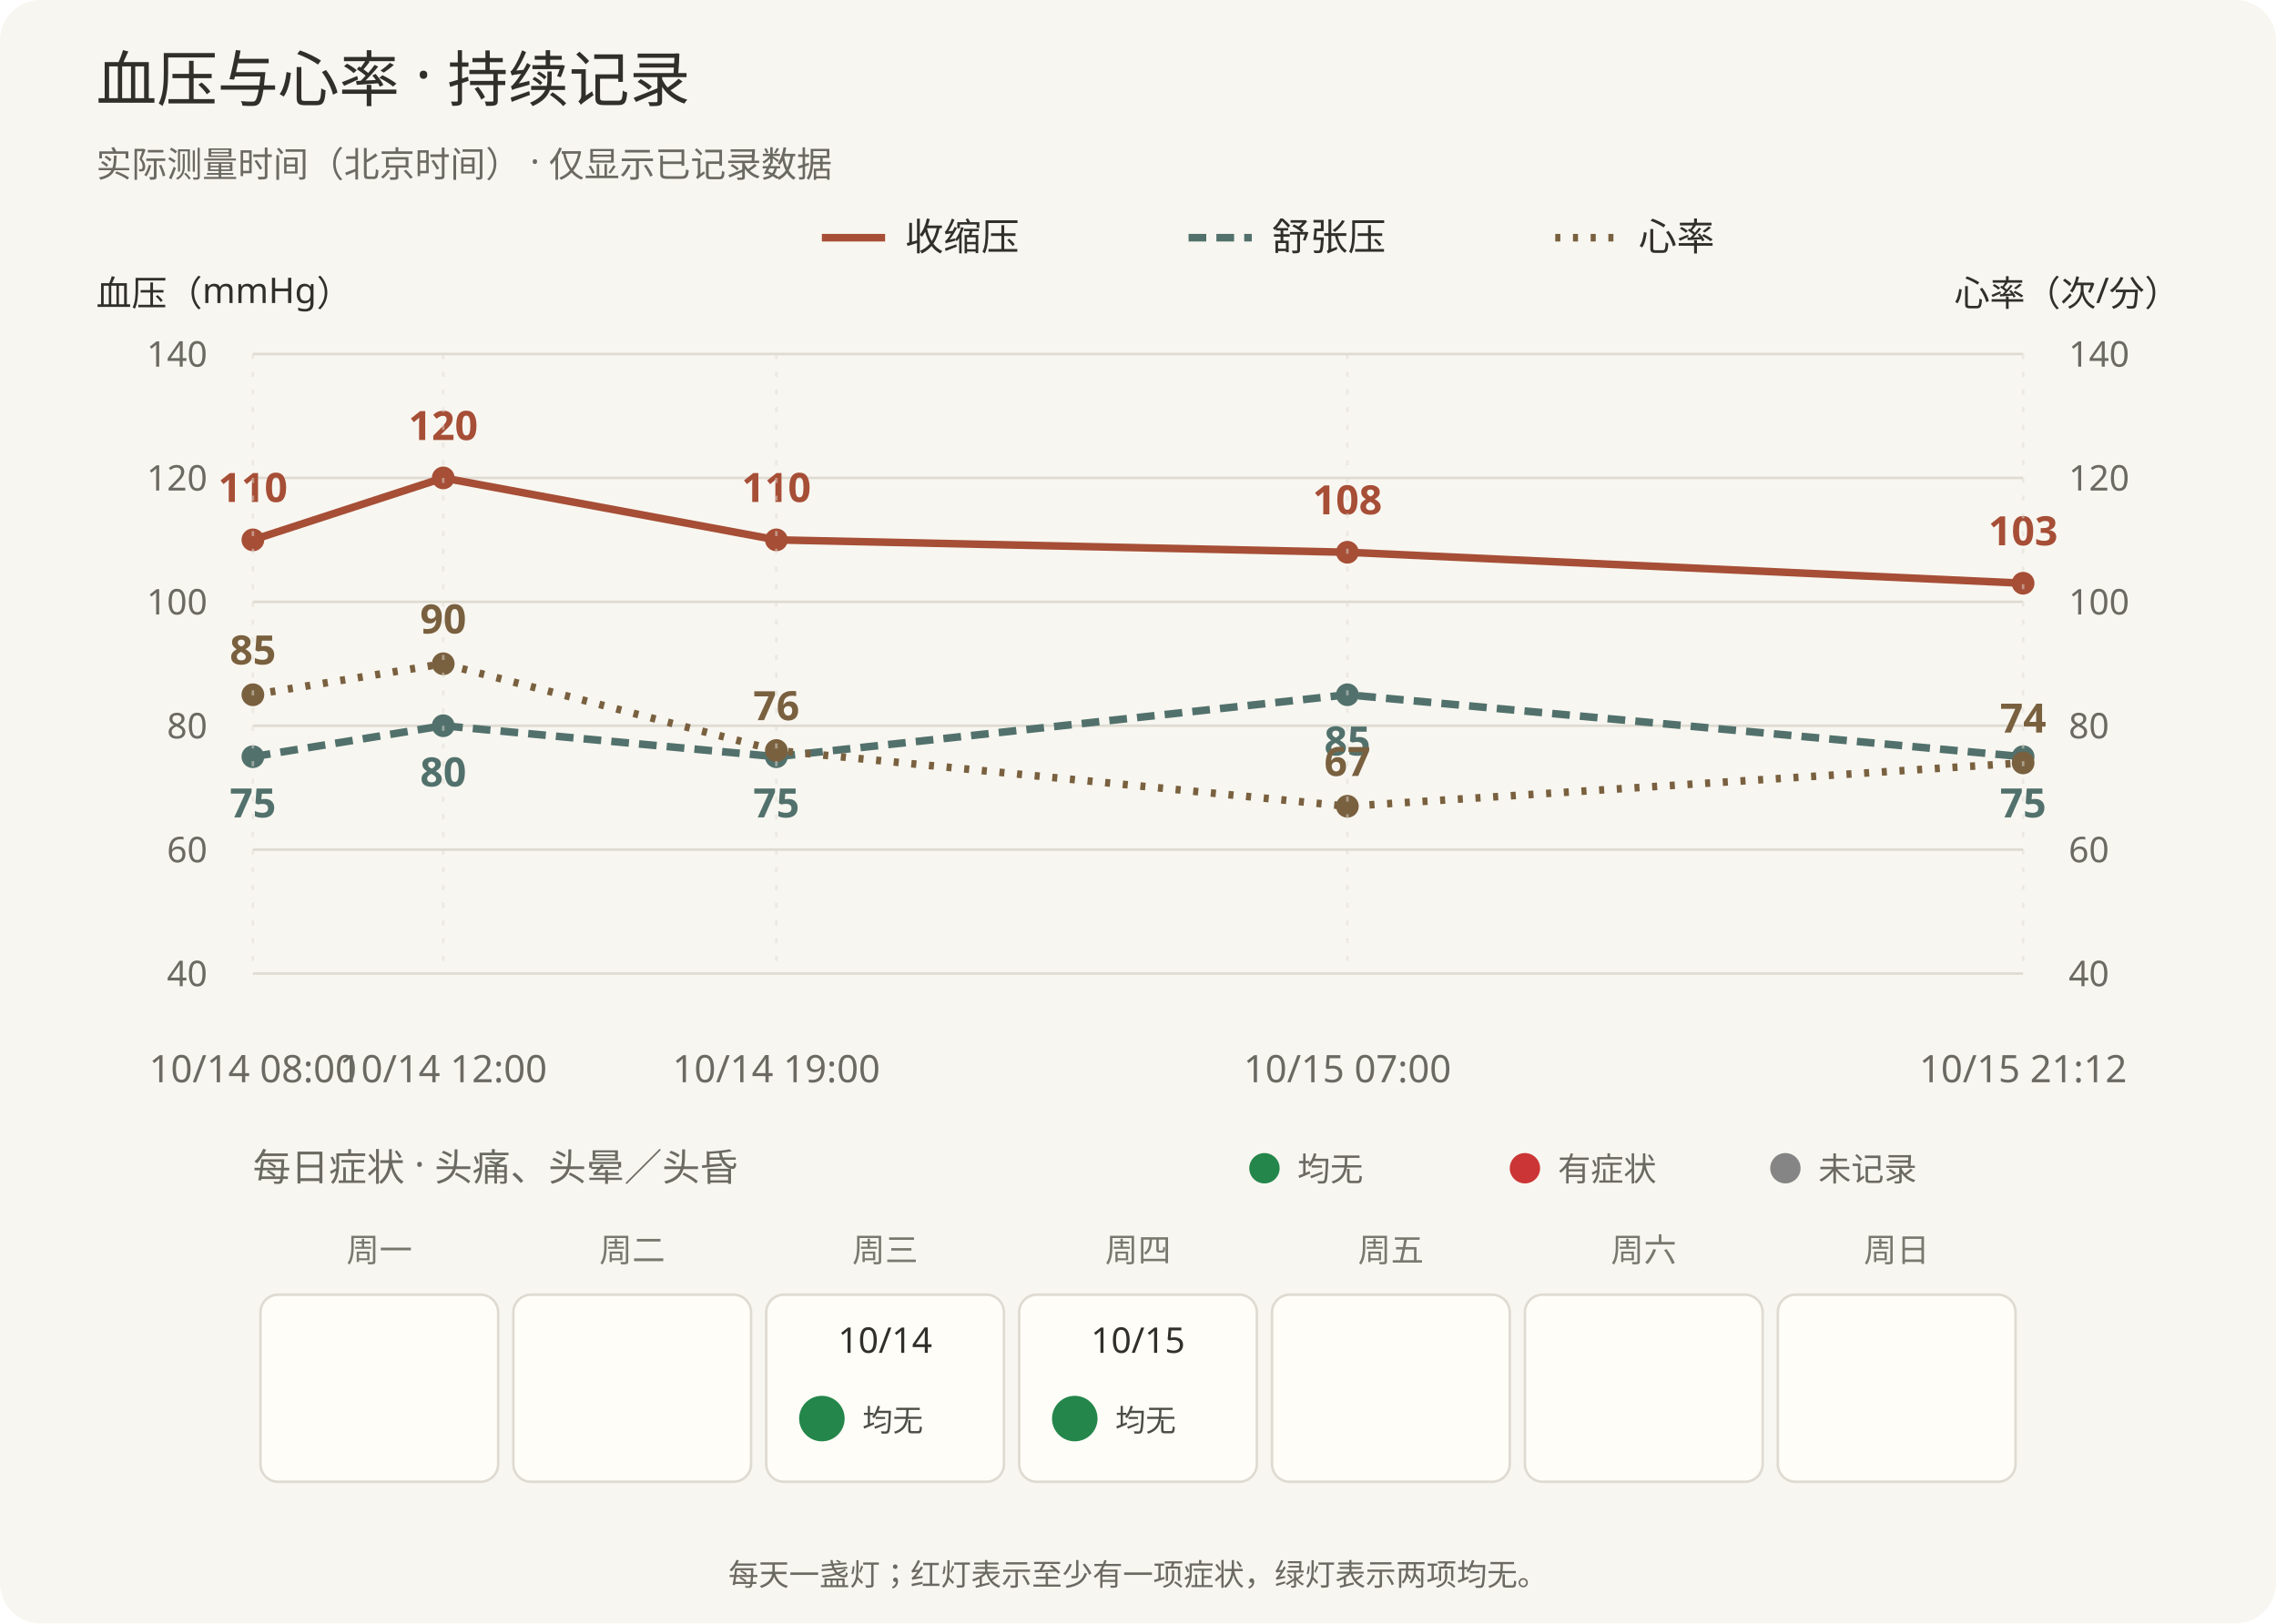
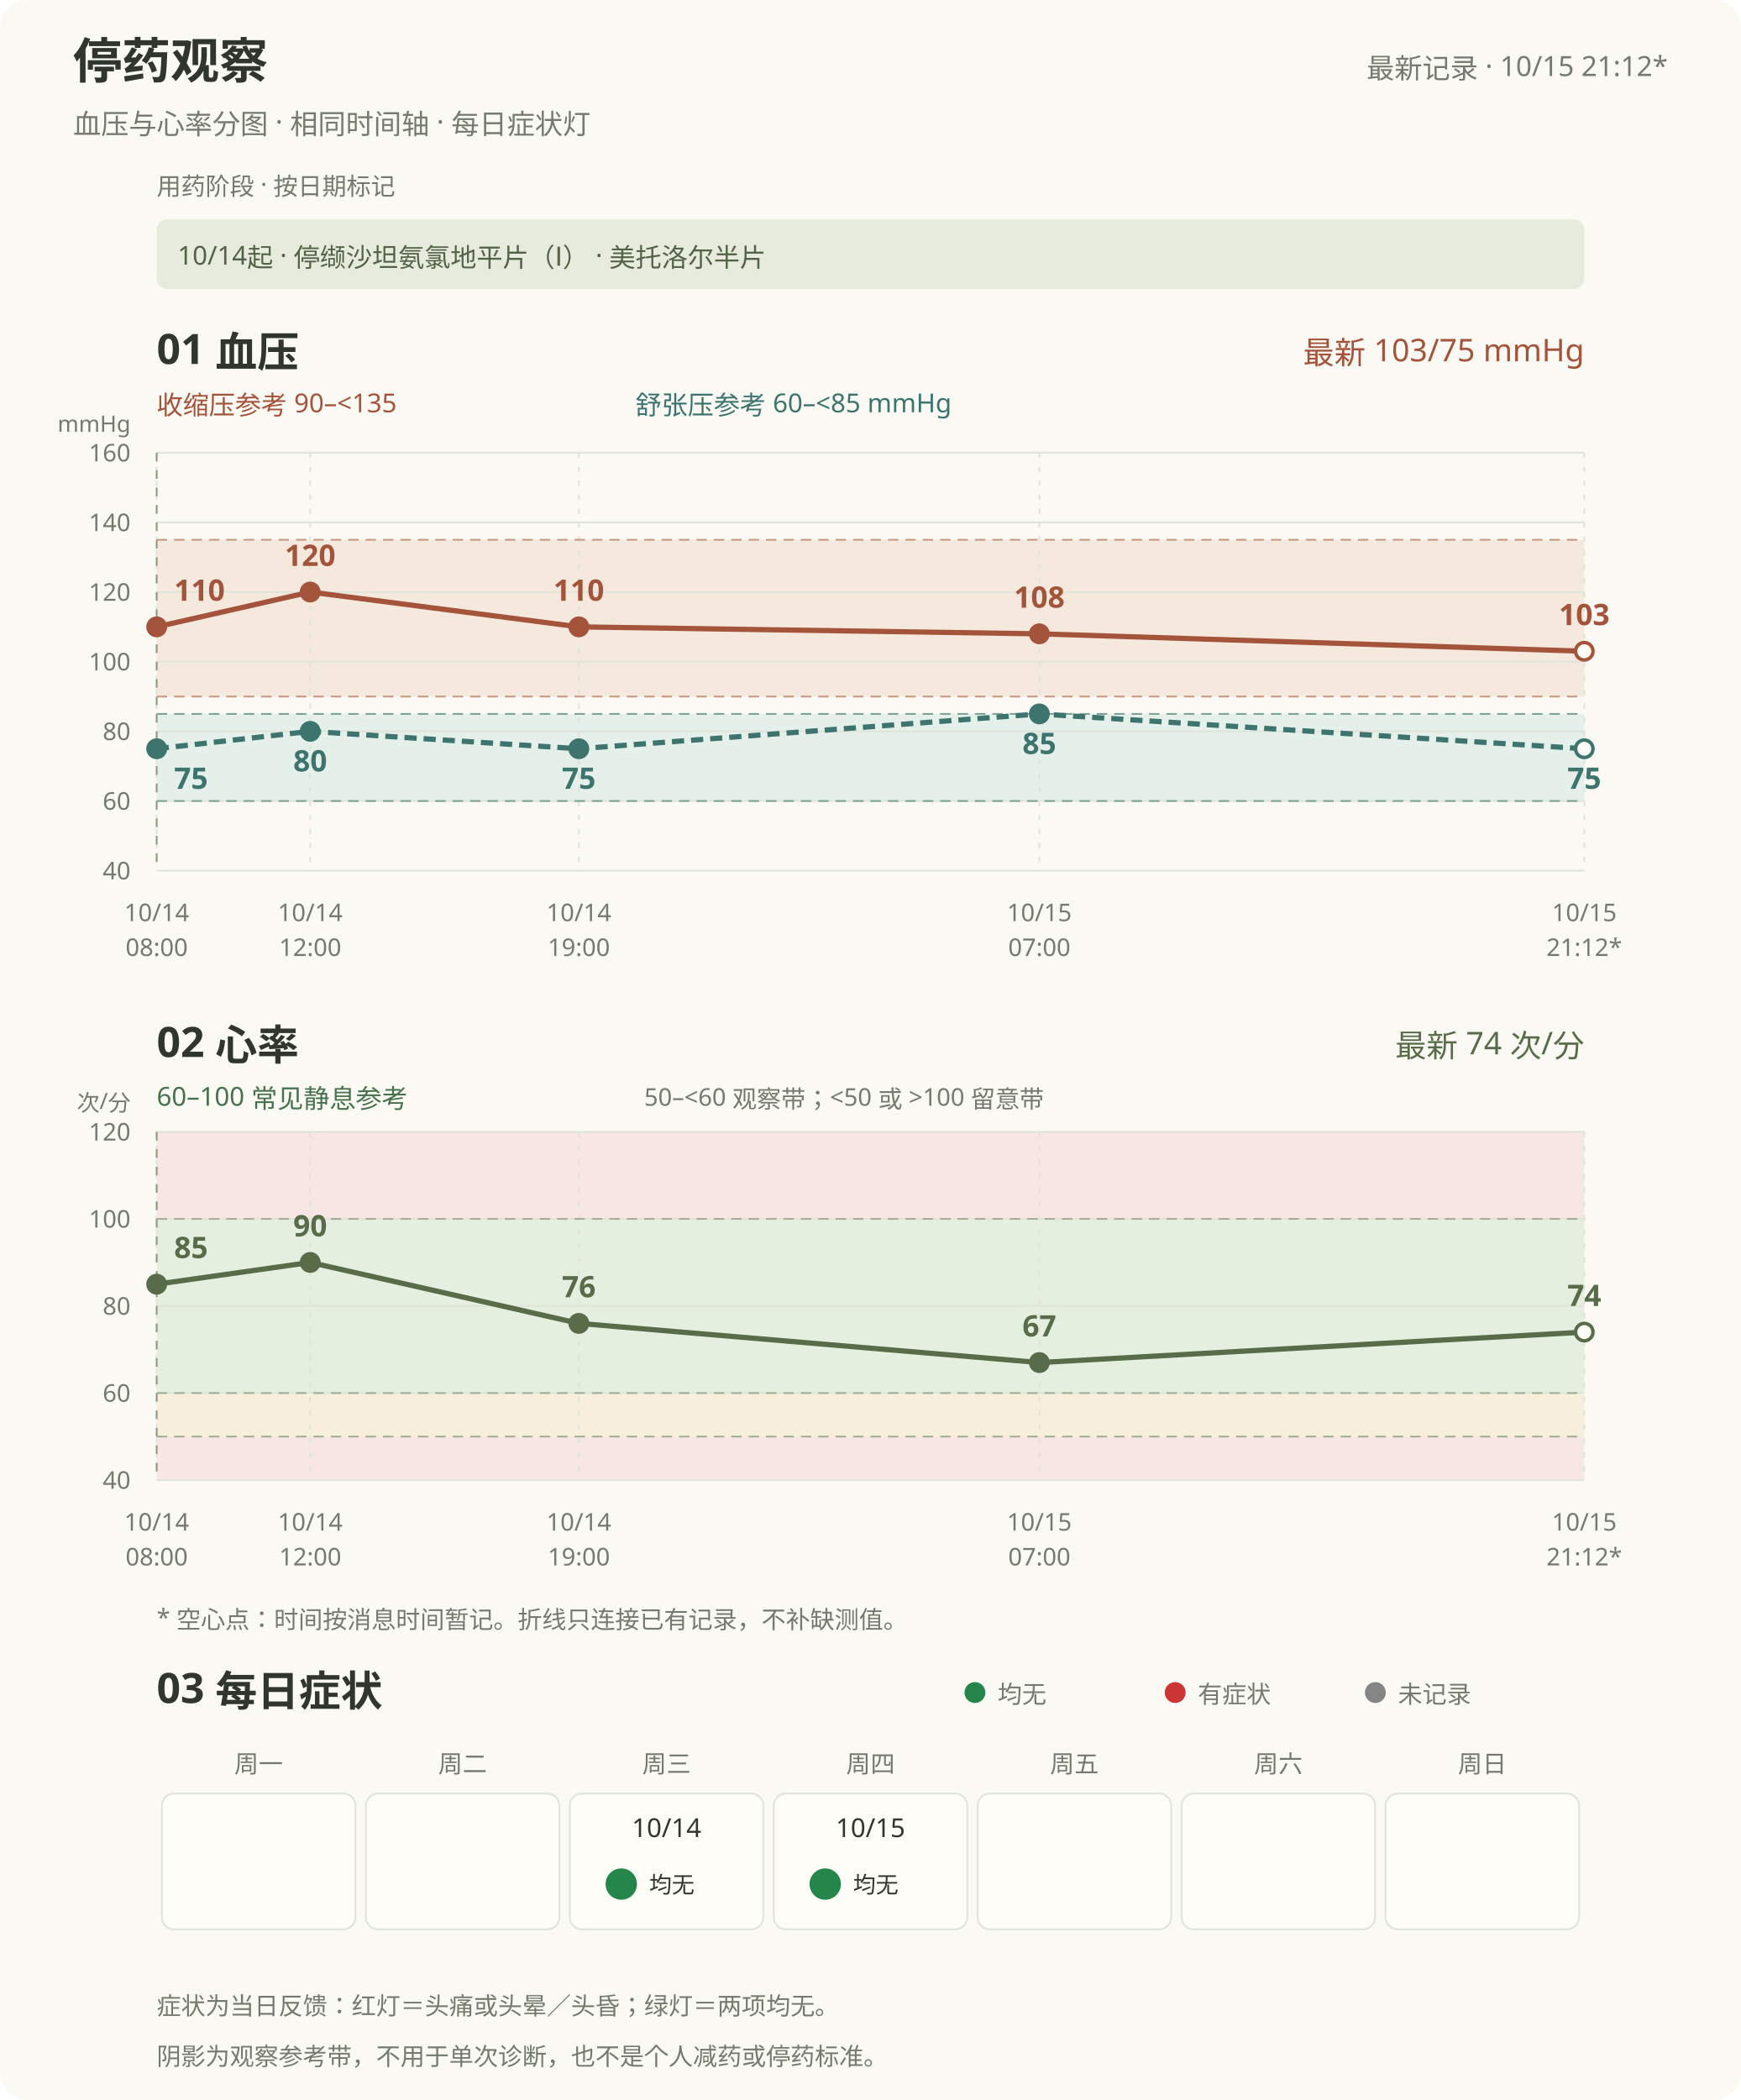
- <svg xmlns="http://www.w3.org/2000/svg" viewBox="0 0 900 642" role="img" aria-labelledby="title desc">
-   <rect width="900" height="642" rx="16" fill="#f8f6f0" />
-   <g font-family="system-ui,Microsoft YaHei,sans-serif" fill="#302f2a">
-     <text x="38" y="40" font-size="24">血压与心率 · 持续记录</text>
-     <text x="38" y="70" font-size="14" fill="#6b6a62">实际测量时间（北京时间） · 仅显示已记录数据</text>
-     <text x="38" y="121" font-size="14">血压（mmHg）</text>
-     <text x="862" y="121" text-anchor="end" font-size="14">心率（次/分）</text>
-     <line x1="100" x2="800" y1="385" y2="385" stroke="#dedbd2" />
-     <text x="82" y="390" text-anchor="end" font-size="14" fill="#6b6a62">40</text>
-     <text x="818" y="390" font-size="14" fill="#6b6a62">40</text>
-     <line x1="100" x2="800" y1="336" y2="336" stroke="#dedbd2" />
-     <text x="82" y="341" text-anchor="end" font-size="14" fill="#6b6a62">60</text>
-     <text x="818" y="341" font-size="14" fill="#6b6a62">60</text>
-     <line x1="100" x2="800" y1="287" y2="287" stroke="#dedbd2" />
-     <text x="82" y="292" text-anchor="end" font-size="14" fill="#6b6a62">80</text>
-     <text x="818" y="292" font-size="14" fill="#6b6a62">80</text>
-     <line x1="100" x2="800" y1="238" y2="238" stroke="#dedbd2" />
-     <text x="82" y="243" text-anchor="end" font-size="14" fill="#6b6a62">100</text>
-     <text x="818" y="243" font-size="14" fill="#6b6a62">100</text>
-     <line x1="100" x2="800" y1="189" y2="189" stroke="#dedbd2" />
-     <text x="82" y="194" text-anchor="end" font-size="14" fill="#6b6a62">120</text>
-     <text x="818" y="194" font-size="14" fill="#6b6a62">120</text>
-     <line x1="100" x2="800" y1="140" y2="140" stroke="#dedbd2" />
-     <text x="82" y="145" text-anchor="end" font-size="14" fill="#6b6a62">140</text>
-     <text x="818" y="145" font-size="14" fill="#6b6a62">140</text>
-     <line x1="325" x2="350" y1="94" y2="94" stroke="#a64e36" stroke-width="3" />
-     <text x="358" y="99" font-size="15">收缩压</text>
-     <polyline points="100,213.5 175.269,189 306.989,213.5 532.796,218.4 800,230.65" fill="none" stroke="#a64e36" stroke-width="3" />
-     <circle cx="100" cy="213.5" r="4.5" fill="#a64e36" />
-     <text x="100" y="198.5" font-size="16" text-anchor="middle" fill="#a64e36" font-weight="600">110</text>
-     <circle cx="175.269" cy="189" r="4.5" fill="#a64e36" />
-     <text x="175.269" y="174" font-size="16" text-anchor="middle" fill="#a64e36" font-weight="600">120</text>
-     <circle cx="306.989" cy="213.5" r="4.5" fill="#a64e36" />
-     <text x="306.989" y="198.5" font-size="16" text-anchor="middle" fill="#a64e36" font-weight="600">110</text>
-     <circle cx="532.796" cy="218.4" r="4.5" fill="#a64e36" />
-     <text x="532.796" y="203.4" font-size="16" text-anchor="middle" fill="#a64e36" font-weight="600">108</text>
-     <circle cx="800" cy="230.65" r="4.5" fill="#a64e36" />
-     <text x="800" y="215.65" font-size="16" text-anchor="middle" fill="#a64e36" font-weight="600">103</text>
-     <line x1="470" x2="495" y1="94" y2="94" stroke="#52716c" stroke-width="3" stroke-dasharray="7 4" />
-     <text x="503" y="99" font-size="15">舒张压</text>
-     <polyline points="100,299.25 175.269,287 306.989,299.25 532.796,274.75 800,299.25" fill="none" stroke="#52716c" stroke-width="3" stroke-dasharray="7 4" />
-     <circle cx="100" cy="299.25" r="4.5" fill="#52716c" />
-     <text x="100" y="323.25" font-size="16" text-anchor="middle" fill="#52716c" font-weight="600">75</text>
-     <circle cx="175.269" cy="287" r="4.5" fill="#52716c" />
-     <text x="175.269" y="311" font-size="16" text-anchor="middle" fill="#52716c" font-weight="600">80</text>
-     <circle cx="306.989" cy="299.25" r="4.5" fill="#52716c" />
-     <text x="306.989" y="323.25" font-size="16" text-anchor="middle" fill="#52716c" font-weight="600">75</text>
-     <circle cx="532.796" cy="274.75" r="4.5" fill="#52716c" />
-     <text x="532.796" y="298.75" font-size="16" text-anchor="middle" fill="#52716c" font-weight="600">85</text>
-     <circle cx="800" cy="299.25" r="4.5" fill="#52716c" />
-     <text x="800" y="323.25" font-size="16" text-anchor="middle" fill="#52716c" font-weight="600">75</text>
-     <line x1="615" x2="640" y1="94" y2="94" stroke="#79603f" stroke-width="3" stroke-dasharray="2 5" />
-     <text x="648" y="99" font-size="15">心率</text>
-     <polyline points="100,274.75 175.269,262.5 306.989,296.8 532.796,318.85 800,301.7" fill="none" stroke="#79603f" stroke-width="3" stroke-dasharray="2 5" />
-     <circle cx="100" cy="274.75" r="4.5" fill="#79603f" />
-     <text x="100" y="262.75" font-size="16" text-anchor="middle" fill="#79603f" font-weight="600">85</text>
-     <circle cx="175.269" cy="262.5" r="4.5" fill="#79603f" />
-     <text x="175.269" y="250.5" font-size="16" text-anchor="middle" fill="#79603f" font-weight="600">90</text>
-     <circle cx="306.989" cy="296.8" r="4.5" fill="#79603f" />
-     <text x="306.989" y="284.8" font-size="16" text-anchor="middle" fill="#79603f" font-weight="600">76</text>
-     <circle cx="532.796" cy="318.85" r="4.5" fill="#79603f" />
-     <text x="532.796" y="306.85" font-size="16" text-anchor="middle" fill="#79603f" font-weight="600">67</text>
-     <circle cx="800" cy="301.7" r="4.5" fill="#79603f" />
-     <text x="800" y="289.7" font-size="16" text-anchor="middle" fill="#79603f" font-weight="600">74</text>
-     <line x1="100" x2="100" y1="140" y2="385" stroke="#dedbd2" stroke-dasharray="2 5" opacity=".5" />
-     <text x="100" y="428" text-anchor="middle" font-size="15" fill="#6b6a62">10/14 08:00</text>
-     <line x1="175.269" x2="175.269" y1="140" y2="385" stroke="#dedbd2" stroke-dasharray="2 5" opacity=".5" />
-     <text x="175.269" y="428" text-anchor="middle" font-size="15" fill="#6b6a62">10/14 12:00</text>
-     <line x1="306.989" x2="306.989" y1="140" y2="385" stroke="#dedbd2" stroke-dasharray="2 5" opacity=".5" />
-     <text x="306.989" y="428" text-anchor="middle" font-size="15" fill="#6b6a62">10/14 19:00</text>
-     <line x1="532.796" x2="532.796" y1="140" y2="385" stroke="#dedbd2" stroke-dasharray="2 5" opacity=".5" />
-     <text x="532.796" y="428" text-anchor="middle" font-size="15" fill="#6b6a62">10/15 07:00</text>
-     <line x1="800" x2="800" y1="140" y2="385" stroke="#dedbd2" stroke-dasharray="2 5" opacity=".5" />
-     <text x="800" y="428" text-anchor="middle" font-size="15" fill="#6b6a62">10/15 21:12</text>
-     <text x="100" y="467" font-size="15" fill="#6b6a62">每日症状 · 头痛、头晕／头昏</text>
-     <circle cx="500" cy="462" r="6" fill="#24864b" />
-     <text x="513" y="467" font-size="13" fill="#6b6a62">均无</text>
-     <circle cx="603" cy="462" r="6" fill="#cc3535" />
-     <text x="616" y="467" font-size="13" fill="#6b6a62">有症状</text>
-     <circle cx="706" cy="462" r="6" fill="#858585" />
-     <text x="719" y="467" font-size="13" fill="#6b6a62">未记录</text>
-     <text x="150" y="499" text-anchor="middle" font-size="13" fill="#77796f">周一</text>
-     <text x="250" y="499" text-anchor="middle" font-size="13" fill="#77796f">周二</text>
-     <text x="350" y="499" text-anchor="middle" font-size="13" fill="#77796f">周三</text>
-     <text x="450" y="499" text-anchor="middle" font-size="13" fill="#77796f">周四</text>
-     <text x="550" y="499" text-anchor="middle" font-size="13" fill="#77796f">周五</text>
-     <text x="650" y="499" text-anchor="middle" font-size="13" fill="#77796f">周六</text>
-     <text x="750" y="499" text-anchor="middle" font-size="13" fill="#77796f">周日</text>
-     <rect x="103" y="512" width="94" height="74" rx="7" fill="#fffdf7" stroke="#dedbd2" />
-     <rect x="203" y="512" width="94" height="74" rx="7" fill="#fffdf7" stroke="#dedbd2" />
-     <rect x="303" y="512" width="94" height="74" rx="7" fill="#fffdf7" stroke="#dedbd2" />
-     <rect x="403" y="512" width="94" height="74" rx="7" fill="#fffdf7" stroke="#dedbd2" />
-     <rect x="503" y="512" width="94" height="74" rx="7" fill="#fffdf7" stroke="#dedbd2" />
-     <rect x="603" y="512" width="94" height="74" rx="7" fill="#fffdf7" stroke="#dedbd2" />
-     <rect x="703" y="512" width="94" height="74" rx="7" fill="#fffdf7" stroke="#dedbd2" />
-     <g role="img" aria-label="2026-10-14 头晕／头昏：无，头痛：无">
-       <text x="350" y="535" text-anchor="middle" font-size="14" fill="#302f2a">10/14</text>
-       <circle cx="325" cy="561" r="9" fill="#24864b" />
-       <text x="341" y="566" font-size="12" fill="#4b4e46">均无</text>
+ <svg xmlns="http://www.w3.org/2000/svg" viewBox="0 0 1000 1206" role="img" aria-labelledby="title desc">
+   <rect width="1000" height="1206" rx="16" fill="#faf9f4" />
+   <g font-family="system-ui,Microsoft YaHei,sans-serif" fill="#30362d">
+     <text x="42" y="45" font-size="28" fill="#30362d" font-weight="600">停药观察</text>
+     <text x="958" y="45" font-size="16" fill="#747b6e" text-anchor="end">最新记录 · 10/15 21:12*</text>
+     <text x="42" y="77" font-size="16" fill="#747b6e">血压与心率分图 · 相同时间轴 · 每日症状灯</text>
+     <text x="90" y="112" font-size="14" fill="#747b6e">用药阶段 · 按日期标记</text>
+     <rect x="90" y="126" width="820" height="40" rx="6" fill="#e7ebde" />
+     <text x="102" y="152" font-size="15" fill="#536347">10/14起 · 停缬沙坦氨氯地平片（Ⅰ） · 美托洛尔半片</text>
+     <text x="90" y="209" font-size="24" fill="#30362d" font-weight="600">01  血压</text>
+     <text x="910" y="209" font-size="18" fill="#a4543a" text-anchor="end">最新 103/75 mmHg</text>
+     <text x="90" y="238" font-size="15" fill="#a4543a">收缩压参考 90–&lt;135</text>
+     <text x="365" y="238" font-size="15" fill="#3d746e">舒张压参考 60–&lt;85 mmHg</text>
+     <rect data-band="systolic-90-135" x="90" y="310" width="820" height="90" fill="#f5e9de" />
+     <rect data-band="diastolic-60-85" x="90" y="410" width="820" height="50" fill="#e4f0e9" />
+     <text x="75" y="248" font-size="13" fill="#747b6e" text-anchor="end">mmHg</text>
+     <line x1="90" y1="500" x2="910" y2="500" stroke="#dfe4d8" />
+     <text x="75" y="505" font-size="14" fill="#747b6e" text-anchor="end">40</text>
+     <line x1="90" y1="460" x2="910" y2="460" stroke="#dfe4d8" />
+     <text x="75" y="465" font-size="14" fill="#747b6e" text-anchor="end">60</text>
+     <line x1="90" y1="420" x2="910" y2="420" stroke="#dfe4d8" />
+     <text x="75" y="425" font-size="14" fill="#747b6e" text-anchor="end">80</text>
+     <line x1="90" y1="380" x2="910" y2="380" stroke="#dfe4d8" />
+     <text x="75" y="385" font-size="14" fill="#747b6e" text-anchor="end">100</text>
+     <line x1="90" y1="340" x2="910" y2="340" stroke="#dfe4d8" />
+     <text x="75" y="345" font-size="14" fill="#747b6e" text-anchor="end">120</text>
+     <line x1="90" y1="300" x2="910" y2="300" stroke="#dfe4d8" />
+     <text x="75" y="305" font-size="14" fill="#747b6e" text-anchor="end">140</text>
+     <line x1="90" y1="260" x2="910" y2="260" stroke="#dfe4d8" />
+     <text x="75" y="265" font-size="14" fill="#747b6e" text-anchor="end">160</text>
+     <line x1="90" y1="260" x2="90" y2="500" stroke="#dfe4d8" stroke-dasharray="3 5" />
+     <text x="90" y="529" font-size="14" fill="#747b6e" text-anchor="middle">10/14</text>
+     <text x="90" y="549" font-size="14" fill="#747b6e" text-anchor="middle">08:00</text>
+     <line x1="178.172" y1="260" x2="178.172" y2="500" stroke="#dfe4d8" stroke-dasharray="3 5" />
+     <text x="178.172" y="529" font-size="14" fill="#747b6e" text-anchor="middle">10/14</text>
+     <text x="178.172" y="549" font-size="14" fill="#747b6e" text-anchor="middle">12:00</text>
+     <line x1="332.473" y1="260" x2="332.473" y2="500" stroke="#dfe4d8" stroke-dasharray="3 5" />
+     <text x="332.473" y="529" font-size="14" fill="#747b6e" text-anchor="middle">10/14</text>
+     <text x="332.473" y="549" font-size="14" fill="#747b6e" text-anchor="middle">19:00</text>
+     <line x1="596.989" y1="260" x2="596.989" y2="500" stroke="#dfe4d8" stroke-dasharray="3 5" />
+     <text x="596.989" y="529" font-size="14" fill="#747b6e" text-anchor="middle">10/15</text>
+     <text x="596.989" y="549" font-size="14" fill="#747b6e" text-anchor="middle">07:00</text>
+     <line x1="910" y1="260" x2="910" y2="500" stroke="#dfe4d8" stroke-dasharray="3 5" />
+     <text x="910" y="529" font-size="14" fill="#747b6e" text-anchor="middle">10/15</text>
+     <text x="910" y="549" font-size="14" fill="#747b6e" text-anchor="middle">21:12*</text>
+     <line x1="90" y1="260" x2="90" y2="500" stroke="#8d997c" stroke-dasharray="5 5" />
+     <line x1="90" y1="400" x2="910" y2="400" stroke="#c49a82" stroke-dasharray="6 4" />
+     <line x1="90" y1="310" x2="910" y2="310" stroke="#c49a82" stroke-dasharray="6 4" />
+     <line x1="90" y1="460" x2="910" y2="460" stroke="#7ca296" stroke-dasharray="6 4" />
+     <line x1="90" y1="410" x2="910" y2="410" stroke="#7ca296" stroke-dasharray="6 4" />
+     <polyline data-series="systolic" points="90,360 178.172,340 332.473,360 596.989,364 910,374" fill="none" stroke="#a4543a" stroke-width="3" stroke-linejoin="round" />
+     <circle data-reading="systolic" cx="90" cy="360" r="5" stroke="#a4543a" stroke-width="2" fill="#a4543a" />
+     <text x="100" y="345" font-size="17" fill="#a4543a" text-anchor="start" font-weight="600">110</text>
+     <circle data-reading="systolic" cx="178.172" cy="340" r="5" stroke="#a4543a" stroke-width="2" fill="#a4543a" />
+     <text x="178.172" y="325" font-size="17" fill="#a4543a" text-anchor="middle" font-weight="600">120</text>
+     <circle data-reading="systolic" cx="332.473" cy="360" r="5" stroke="#a4543a" stroke-width="2" fill="#a4543a" />
+     <text x="332.473" y="345" font-size="17" fill="#a4543a" text-anchor="middle" font-weight="600">110</text>
+     <circle data-reading="systolic" cx="596.989" cy="364" r="5" stroke="#a4543a" stroke-width="2" fill="#a4543a" />
+     <text x="596.989" y="349" font-size="17" fill="#a4543a" text-anchor="middle" font-weight="600">108</text>
+     <circle data-reading="systolic" cx="910" cy="374" r="5" stroke="#a4543a" stroke-width="2" fill="#fffdf7" />
+     <text x="910" y="359" font-size="17" fill="#a4543a" text-anchor="middle" font-weight="600">103</text>
+     <polyline data-series="diastolic" points="90,430 178.172,420 332.473,430 596.989,410 910,430" fill="none" stroke="#3d746e" stroke-width="3" stroke-linejoin="round" stroke-dasharray="7 4" />
+     <circle data-reading="diastolic" cx="90" cy="430" r="5" stroke="#3d746e" stroke-width="2" fill="#3d746e" />
+     <text x="100" y="453" font-size="17" fill="#3d746e" text-anchor="start" font-weight="600">75</text>
+     <circle data-reading="diastolic" cx="178.172" cy="420" r="5" stroke="#3d746e" stroke-width="2" fill="#3d746e" />
+     <text x="178.172" y="443" font-size="17" fill="#3d746e" text-anchor="middle" font-weight="600">80</text>
+     <circle data-reading="diastolic" cx="332.473" cy="430" r="5" stroke="#3d746e" stroke-width="2" fill="#3d746e" />
+     <text x="332.473" y="453" font-size="17" fill="#3d746e" text-anchor="middle" font-weight="600">75</text>
+     <circle data-reading="diastolic" cx="596.989" cy="410" r="5" stroke="#3d746e" stroke-width="2" fill="#3d746e" />
+     <text x="596.989" y="433" font-size="17" fill="#3d746e" text-anchor="middle" font-weight="600">85</text>
+     <circle data-reading="diastolic" cx="910" cy="430" r="5" stroke="#3d746e" stroke-width="2" fill="#fffdf7" />
+     <text x="910" y="453" font-size="17" fill="#3d746e" text-anchor="middle" font-weight="600">75</text>
+     <text x="90" y="607" font-size="24" fill="#30362d" font-weight="600">02  心率</text>
+     <text x="910" y="607" font-size="18" fill="#586c4a" text-anchor="end">最新 74 次/分</text>
+     <text x="90" y="635" font-size="15" fill="#47714c">60–100 常见静息参考</text>
+     <text x="370" y="635" font-size="14" fill="#747b6e">50–&lt;60 观察带；&lt;50 或 &gt;100 留意带</text>
+     <rect data-band="heart-low" x="90" y="825" width="820" height="25" fill="#f7e6e3" />
+     <rect data-band="heart-observe" x="90" y="800" width="820" height="25" fill="#f7efdb" />
+     <rect data-band="heart-reference-60-100" x="90" y="700" width="820" height="100" fill="#e5efdf" />
+     <rect data-band="heart-high" x="90" y="650" width="820" height="50" fill="#f7e6e3" />
+     <text x="75" y="638" font-size="13" fill="#747b6e" text-anchor="end">次/分</text>
+     <line x1="90" y1="850" x2="910" y2="850" stroke="#dfe4d8" />
+     <text x="75" y="855" font-size="14" fill="#747b6e" text-anchor="end">40</text>
+     <line x1="90" y1="800" x2="910" y2="800" stroke="#dfe4d8" />
+     <text x="75" y="805" font-size="14" fill="#747b6e" text-anchor="end">60</text>
+     <line x1="90" y1="750" x2="910" y2="750" stroke="#dfe4d8" />
+     <text x="75" y="755" font-size="14" fill="#747b6e" text-anchor="end">80</text>
+     <line x1="90" y1="700" x2="910" y2="700" stroke="#dfe4d8" />
+     <text x="75" y="705" font-size="14" fill="#747b6e" text-anchor="end">100</text>
+     <line x1="90" y1="650" x2="910" y2="650" stroke="#dfe4d8" />
+     <text x="75" y="655" font-size="14" fill="#747b6e" text-anchor="end">120</text>
+     <line x1="90" y1="650" x2="90" y2="850" stroke="#dfe4d8" stroke-dasharray="3 5" />
+     <text x="90" y="879" font-size="14" fill="#747b6e" text-anchor="middle">10/14</text>
+     <text x="90" y="899" font-size="14" fill="#747b6e" text-anchor="middle">08:00</text>
+     <line x1="178.172" y1="650" x2="178.172" y2="850" stroke="#dfe4d8" stroke-dasharray="3 5" />
+     <text x="178.172" y="879" font-size="14" fill="#747b6e" text-anchor="middle">10/14</text>
+     <text x="178.172" y="899" font-size="14" fill="#747b6e" text-anchor="middle">12:00</text>
+     <line x1="332.473" y1="650" x2="332.473" y2="850" stroke="#dfe4d8" stroke-dasharray="3 5" />
+     <text x="332.473" y="879" font-size="14" fill="#747b6e" text-anchor="middle">10/14</text>
+     <text x="332.473" y="899" font-size="14" fill="#747b6e" text-anchor="middle">19:00</text>
+     <line x1="596.989" y1="650" x2="596.989" y2="850" stroke="#dfe4d8" stroke-dasharray="3 5" />
+     <text x="596.989" y="879" font-size="14" fill="#747b6e" text-anchor="middle">10/15</text>
+     <text x="596.989" y="899" font-size="14" fill="#747b6e" text-anchor="middle">07:00</text>
+     <line x1="910" y1="650" x2="910" y2="850" stroke="#dfe4d8" stroke-dasharray="3 5" />
+     <text x="910" y="879" font-size="14" fill="#747b6e" text-anchor="middle">10/15</text>
+     <text x="910" y="899" font-size="14" fill="#747b6e" text-anchor="middle">21:12*</text>
+     <line x1="90" y1="650" x2="90" y2="850" stroke="#8d997c" stroke-dasharray="5 5" />
+     <line x1="90" y1="825" x2="910" y2="825" stroke="#a2af94" stroke-dasharray="6 4" />
+     <line x1="90" y1="800" x2="910" y2="800" stroke="#a2af94" stroke-dasharray="6 4" />
+     <line x1="90" y1="700" x2="910" y2="700" stroke="#a2af94" stroke-dasharray="6 4" />
+     <polyline data-series="heartRate" points="90,737.5 178.172,725 332.473,760 596.989,782.5 910,765" fill="none" stroke="#586c4a" stroke-width="3" stroke-linejoin="round" />
+     <circle data-reading="heartRate" cx="90" cy="737.5" r="5" stroke="#586c4a" stroke-width="2" fill="#586c4a" />
+     <text x="100" y="722.5" font-size="17" fill="#586c4a" text-anchor="start" font-weight="600">85</text>
+     <circle data-reading="heartRate" cx="178.172" cy="725" r="5" stroke="#586c4a" stroke-width="2" fill="#586c4a" />
+     <text x="178.172" y="710" font-size="17" fill="#586c4a" text-anchor="middle" font-weight="600">90</text>
+     <circle data-reading="heartRate" cx="332.473" cy="760" r="5" stroke="#586c4a" stroke-width="2" fill="#586c4a" />
+     <text x="332.473" y="745" font-size="17" fill="#586c4a" text-anchor="middle" font-weight="600">76</text>
+     <circle data-reading="heartRate" cx="596.989" cy="782.5" r="5" stroke="#586c4a" stroke-width="2" fill="#586c4a" />
+     <text x="596.989" y="767.5" font-size="17" fill="#586c4a" text-anchor="middle" font-weight="600">67</text>
+     <circle data-reading="heartRate" cx="910" cy="765" r="5" stroke="#586c4a" stroke-width="2" fill="#fffdf7" />
+     <text x="910" y="750" font-size="17" fill="#586c4a" text-anchor="middle" font-weight="600">74</text>
+     <text x="90" y="934" font-size="14" fill="#747b6e">* 空心点：时间按消息时间暂记。折线只连接已有记录，不补缺测值。</text>
+     <text x="90" y="978" font-size="24" fill="#30362d" font-weight="600">03  每日症状</text>
+     <circle cx="560" cy="972" r="6" fill="#24864b" />
+     <text x="573" y="978" font-size="14" fill="#747b6e">均无</text>
+     <circle cx="675" cy="972" r="6" fill="#cc3535" />
+     <text x="688" y="978" font-size="14" fill="#747b6e">有症状</text>
+     <circle cx="790" cy="972" r="6" fill="#858585" />
+     <text x="803" y="978" font-size="14" fill="#747b6e">未记录</text>
+     <text x="148.571" y="1018" font-size="14" fill="#747b6e" text-anchor="middle">周一</text>
+     <text x="265.714" y="1018" font-size="14" fill="#747b6e" text-anchor="middle">周二</text>
+     <text x="382.857" y="1018" font-size="14" fill="#747b6e" text-anchor="middle">周三</text>
+     <text x="500" y="1018" font-size="14" fill="#747b6e" text-anchor="middle">周四</text>
+     <text x="617.143" y="1018" font-size="14" fill="#747b6e" text-anchor="middle">周五</text>
+     <text x="734.286" y="1018" font-size="14" fill="#747b6e" text-anchor="middle">周六</text>
+     <text x="851.429" y="1018" font-size="14" fill="#747b6e" text-anchor="middle">周日</text>
+     <rect x="93" y="1030" width="111.143" height="78" rx="7" fill="#fffdf7" stroke="#dfe4d8" />
+     <rect x="210.143" y="1030" width="111.143" height="78" rx="7" fill="#fffdf7" stroke="#dfe4d8" />
+     <rect x="327.286" y="1030" width="111.143" height="78" rx="7" fill="#fffdf7" stroke="#dfe4d8" />
+     <rect x="444.429" y="1030" width="111.143" height="78" rx="7" fill="#fffdf7" stroke="#dfe4d8" />
+     <rect x="561.571" y="1030" width="111.143" height="78" rx="7" fill="#fffdf7" stroke="#dfe4d8" />
+     <rect x="678.714" y="1030" width="111.143" height="78" rx="7" fill="#fffdf7" stroke="#dfe4d8" />
+     <rect x="795.857" y="1030" width="111.143" height="78" rx="7" fill="#fffdf7" stroke="#dfe4d8" />
+     <g data-symptom-date="2026-10-14" role="img" aria-label="2026-10-14 头痛：无，头晕／头昏：无">
+       <text x="382.857" y="1055" font-size="15" fill="#30362d" text-anchor="middle">10/14</text>
+       <circle cx="356.857" cy="1082" r="9" fill="#24864b" />
+       <text x="372.857" y="1087" font-size="13" fill="#30362d">均无</text>
    </g>
-     <g role="img" aria-label="2026-10-15 头晕／头昏：无，头痛：无">
-       <text x="450" y="535" text-anchor="middle" font-size="14" fill="#302f2a">10/15</text>
-       <circle cx="425" cy="561" r="9" fill="#24864b" />
-       <text x="441" y="566" font-size="12" fill="#4b4e46">均无</text>
+     <g data-symptom-date="2026-10-15" role="img" aria-label="2026-10-15 头痛：无，头晕／头昏：无">
+       <text x="500" y="1055" font-size="15" fill="#30362d" text-anchor="middle">10/15</text>
+       <circle cx="474" cy="1082" r="9" fill="#24864b" />
+       <text x="490" y="1087" font-size="13" fill="#30362d">均无</text>
    </g>
-     <text x="450" y="627" text-anchor="middle" font-size="12" fill="#6b6a62">每天一盏灯；红灯表示至少有一项症状，绿灯表示两项均无。</text>
+     <text x="90" y="1157" font-size="14" fill="#747b6e">症状为当日反馈：红灯＝头痛或头晕／头昏；绿灯＝两项均无。</text>
+     <text x="90" y="1186" font-size="14" fill="#747b6e">阴影为观察参考带，不用于单次诊断，也不是个人减药或停药标准。</text>
  </g>
</svg>
